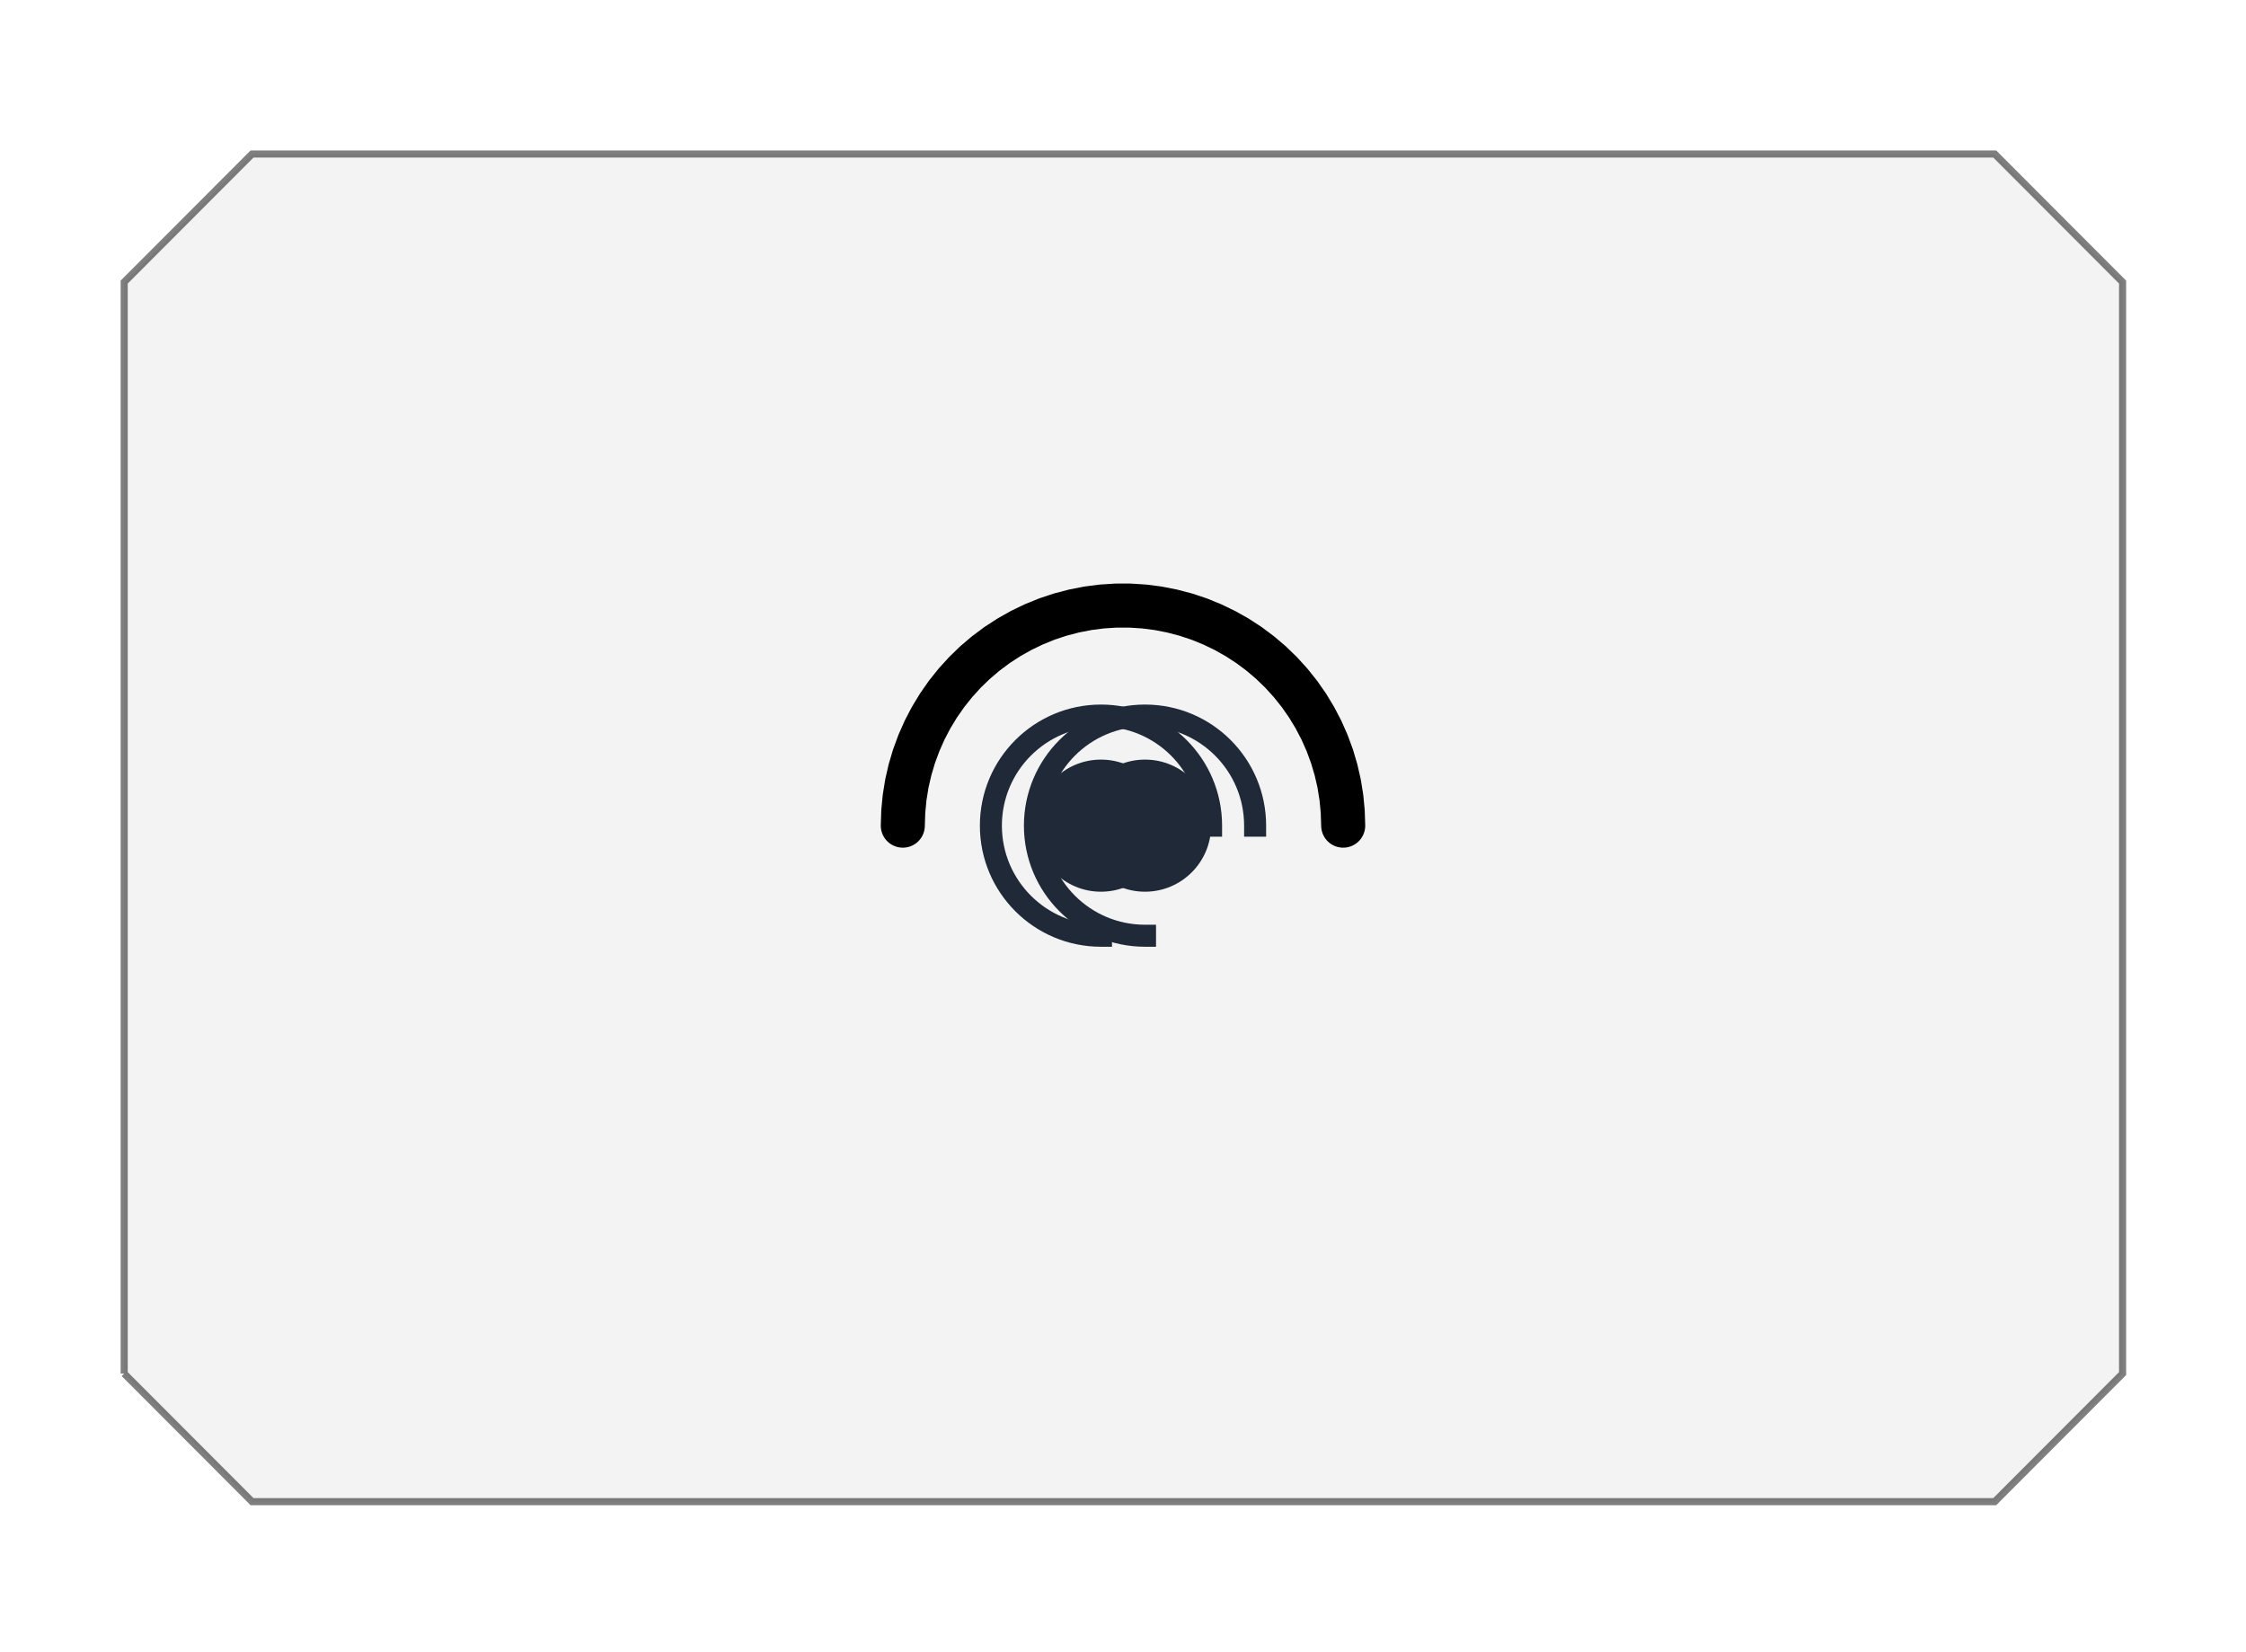
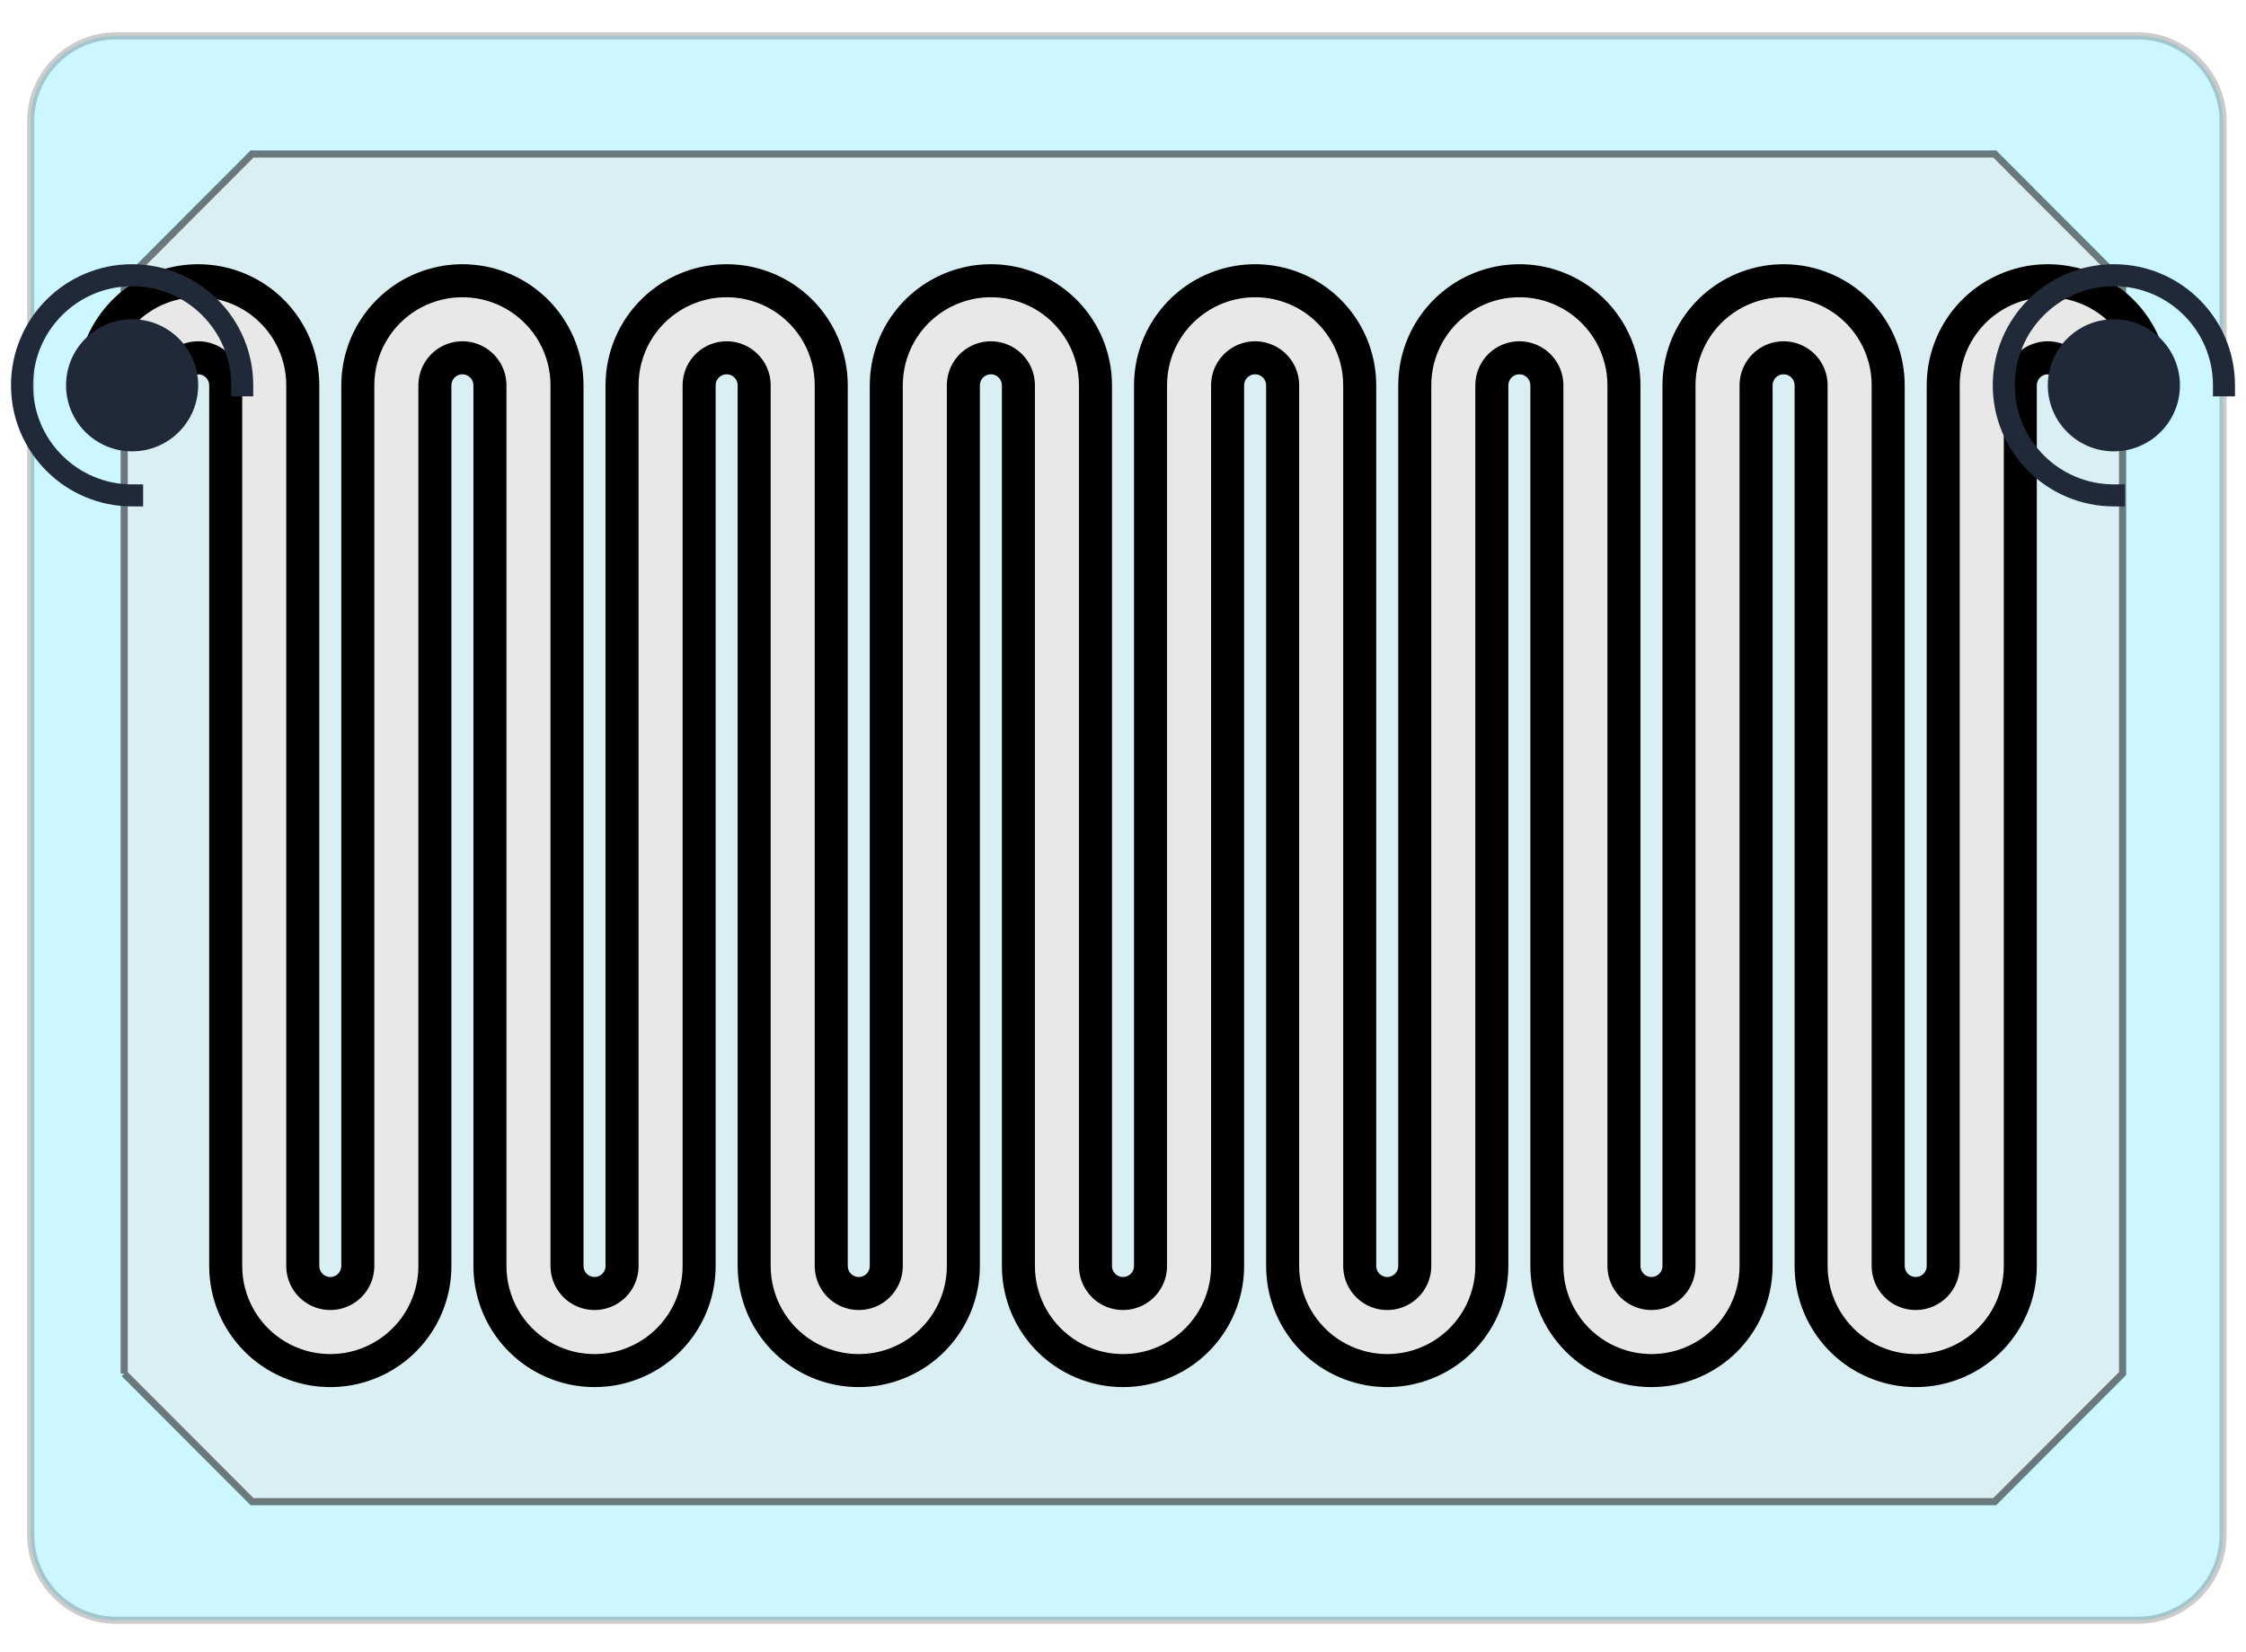
<svg xmlns="http://www.w3.org/2000/svg" width="35.983mm" height="26.458mm" viewBox="0 0 102 74.069" version="1.2" baseProfile="tiny">
  <defs>
</defs>
  <g fill="none" stroke="black" stroke-width="1" fill-rule="evenodd" stroke-linecap="square" stroke-linejoin="bevel">
    <g fill="none" stroke="#000000" stroke-opacity="1" stroke-width="1" stroke-linecap="square" stroke-linejoin="bevel" transform="matrix(1,0,0,1,0,0)" font-family="MS Shell Dlg 2" font-size="8.25" font-weight="400" font-style="normal">
+ </g>
+     <g fill="none" stroke="#000000" stroke-opacity="1" stroke-width="1" stroke-linecap="square" stroke-linejoin="bevel" transform="matrix(1,0,0,1,0,0)" font-family="MS Shell Dlg 2" font-size="8.25" font-weight="400" font-style="normal">
+ </g>
+     <g fill="none" stroke="#000000" stroke-opacity="1" stroke-width="1" stroke-linecap="square" stroke-linejoin="bevel" transform="matrix(0,0.344828,-0.344828,0,101,1)" font-family="MS Shell Dlg 2" font-size="8.25" font-weight="400" font-style="normal">
+ </g>
+     <g fill="#00d5ff" fill-opacity="1" stroke="none" transform="matrix(0,0.0310253,-0.0309677,0,101,1)" font-family="MS Shell Dlg 2" font-size="8.25" font-weight="400" font-style="normal" opacity="0.2">
+       <path vector-effect="none" fill-rule="evenodd" d="M130.3,1.3 L2199.69,1.3 C2268.44,1.3 2324.69,57.55 2324.69,126.3 L2324.69,3091.45 C2324.69,3160.2 2268.44,3216.45 2199.69,3216.45 L130.3,3216.45 C61.55,3216.45 5.3,3160.2 5.3,3091.45 L5.3,126.3 C5.3,57.55 61.55,1.3 130.3,1.3 " />
+     </g>
+     <g fill="none" stroke="#000000" stroke-opacity="1" stroke-width="10.41" stroke-linecap="butt" stroke-linejoin="miter" stroke-miterlimit="2.613" transform="matrix(0,0.0310253,-0.0309677,0,101,1)" font-family="MS Shell Dlg 2" font-size="8.25" font-weight="400" font-style="normal" opacity="0.2">
+       <path vector-effect="none" fill-rule="evenodd" d="M130.3,1.3 L2199.69,1.3 C2268.44,1.3 2324.69,57.55 2324.69,126.3 L2324.69,3091.45 C2324.69,3160.2 2268.44,3216.45 2199.69,3216.45 L130.3,3216.45 C61.55,3216.45 5.3,3160.2 5.3,3091.45 L5.3,126.3 C5.3,57.55 61.55,1.3 130.3,1.3 " />
+     </g>
+     <g fill="none" stroke="#000000" stroke-opacity="1" stroke-width="1" stroke-linecap="square" stroke-linejoin="bevel" transform="matrix(0,0.344828,-0.344828,0,101,1)" font-family="MS Shell Dlg 2" font-size="8.25" font-weight="400" font-style="normal">
</g>
    <g fill="none" stroke="#000000" stroke-opacity="1" stroke-width="1" stroke-linecap="square" stroke-linejoin="bevel" transform="matrix(1,0,0,1,0,0)" font-family="MS Shell Dlg 2" font-size="8.25" font-weight="400" font-style="normal">
</g>
    <g fill="none" stroke="#000000" stroke-opacity="1" stroke-width="1" stroke-linecap="square" stroke-linejoin="bevel" transform="matrix(0.344828,0,0,0.344828,1,1)" font-family="MS Shell Dlg 2" font-size="8.25" font-weight="400" font-style="normal">
</g>
    <g fill="#e8e8e8" fill-opacity="1" stroke="none" transform="matrix(0.0309677,0,0,0.0310253,1,1)" font-family="MS Shell Dlg 2" font-size="8.25" font-weight="400" font-style="normal" opacity="0.502">
      <path vector-effect="none" fill-rule="evenodd" d="M149.83,1963.55 L149.83,365.72 L337.32,178.22 L2892.99,178.22 L3080.48,365.72 L3080.48,1963.55 L2892.99,2151.04 L337.32,2151.04 L149.83,1963.55" />
    </g>
    <g fill="none" stroke="#000000" stroke-opacity="1" stroke-width="10.41" stroke-linecap="butt" stroke-linejoin="miter" stroke-miterlimit="2.613" transform="matrix(0.0309677,0,0,0.0310253,1,1)" font-family="MS Shell Dlg 2" font-size="8.25" font-weight="400" font-style="normal" opacity="0.502">
      <path vector-effect="none" fill-rule="evenodd" d="M149.83,1963.55 L149.83,365.72 L337.32,178.22 L2892.99,178.22 L3080.48,365.72 L3080.48,1963.55 L2892.99,2151.04 L337.32,2151.04 L149.83,1963.55" />
    </g>
    <g fill="none" stroke="#000000" stroke-opacity="1" stroke-width="1" stroke-linecap="square" stroke-linejoin="bevel" transform="matrix(0.344828,0,0,0.344828,1,1)" font-family="MS Shell Dlg 2" font-size="8.25" font-weight="400" font-style="normal">
</g>
    <g fill="none" stroke="#000000" stroke-opacity="1" stroke-width="1" stroke-linecap="square" stroke-linejoin="bevel" transform="matrix(1,0,0,1,0,0)" font-family="MS Shell Dlg 2" font-size="8.25" font-weight="400" font-style="normal">
</g>
-     <g fill="none" stroke="#000000" stroke-opacity="1" stroke-width="2" stroke-linecap="round" stroke-linejoin="round" transform="matrix(1,0,0,1,51,37.0345)" font-family="MS Shell Dlg 2" font-size="8.25" font-weight="400" font-style="normal">
-       <path vector-effect="none" fill-rule="evenodd" d="M-10,6.12323e-16 L-9.979,-0.641 L-9.918,-1.279 L-9.816,-1.912 L-9.673,-2.537 L-9.491,-3.151 L-9.269,-3.753 L-9.01,-4.339 L-8.713,-4.907 L-8.381,-5.455 L-8.014,-5.981 L-7.614,-6.482 L-7.183,-6.957 L-6.723,-7.403 L-6.235,-7.818 L-5.721,-8.202 L-5.184,-8.551 L-4.625,-8.866 L-4.048,-9.144 L-3.454,-9.385 L-2.845,-9.587 L-2.225,-9.749 L-1.596,-9.872 L-0.96,-9.954 L-0.321,-9.995 L0.321,-9.995 L0.96,-9.954 L1.596,-9.872 L2.225,-9.749 L2.845,-9.587 L3.454,-9.385 L4.048,-9.144 L4.625,-8.866 L5.184,-8.551 L5.721,-8.202 L6.235,-7.818 L6.723,-7.403 L7.183,-6.957 L7.614,-6.482 L8.014,-5.981 L8.381,-5.455 L8.713,-4.907 L9.01,-4.339 L9.269,-3.753 L9.491,-3.151 L9.673,-2.537 L9.816,-1.912 L9.918,-1.279 L9.979,-0.641 L10,-1.83697e-15" />
+     <g fill="none" stroke="#000000" stroke-opacity="1" stroke-width="5" stroke-linecap="round" stroke-linejoin="round" transform="matrix(1,0,0,1,9,17.0345)" font-family="MS Shell Dlg 2" font-size="8.25" font-weight="400" font-style="normal">
+       <path vector-effect="none" fill-rule="evenodd" d="M-3,1.83697e-16 L-2.994,-0.192 L-2.975,-0.384 L-2.945,-0.573 L-2.902,-0.761 L-2.847,-0.945 L-2.781,-1.126 L-2.703,-1.302 L-2.614,-1.472 L-2.514,-1.637 L-2.404,-1.794 L-2.284,-1.945 L-2.155,-2.087 L-2.017,-2.221 L-1.87,-2.345 L-1.716,-2.461 L-1.555,-2.565 L-1.388,-2.66 L-1.214,-2.743 L-1.036,-2.815 L-0.854,-2.876 L-0.668,-2.925 L-0.479,-2.962 L-0.288,-2.986 L-0.096,-2.998 L0.096,-2.998 L0.288,-2.986 L0.479,-2.962 L0.668,-2.925 L0.854,-2.876 L1.036,-2.815 L1.214,-2.743 L1.388,-2.66 L1.555,-2.565 L1.716,-2.461 L1.87,-2.345 L2.017,-2.221 L2.155,-2.087 L2.284,-1.945 L2.404,-1.794 L2.514,-1.637 L2.614,-1.472 L2.703,-1.302 L2.781,-1.126 L2.847,-0.945 L2.902,-0.761 L2.945,-0.573 L2.975,-0.384 L2.994,-0.192 L3,-5.51091e-16 L3,40 L3.006,40.192 L3.025,40.384 L3.055,40.574 L3.098,40.761 L3.153,40.945 L3.219,41.126 L3.297,41.302 L3.386,41.472 L3.486,41.637 L3.596,41.794 L3.716,41.945 L3.845,42.087 L3.983,42.221 L4.13,42.346 L4.284,42.461 L4.445,42.565 L4.612,42.66 L4.786,42.743 L4.964,42.815 L5.146,42.876 L5.332,42.925 L5.521,42.962 L5.712,42.986 L5.904,42.998 L6.096,42.998 L6.288,42.986 L6.479,42.962 L6.668,42.925 L6.854,42.876 L7.036,42.815 L7.214,42.743 L7.388,42.66 L7.555,42.565 L7.716,42.461 L7.87,42.346 L8.017,42.221 L8.155,42.087 L8.284,41.945 L8.404,41.794 L8.514,41.637 L8.614,41.472 L8.703,41.302 L8.781,41.126 L8.847,40.945 L8.902,40.761 L8.945,40.574 L8.975,40.384 L8.994,40.192 L9,40 L9,1.83697e-16 L9.006,-0.192 L9.025,-0.384 L9.055,-0.573 L9.098,-0.761 L9.153,-0.945 L9.219,-1.126 L9.297,-1.302 L9.386,-1.472 L9.486,-1.637 L9.596,-1.794 L9.716,-1.945 L9.845,-2.087 L9.983,-2.221 L10.13,-2.345 L10.284,-2.461 L10.445,-2.565 L10.612,-2.66 L10.786,-2.743 L10.964,-2.815 L11.146,-2.876 L11.332,-2.925 L11.521,-2.962 L11.712,-2.986 L11.904,-2.998 L12.096,-2.998 L12.288,-2.986 L12.479,-2.962 L12.668,-2.925 L12.854,-2.876 L13.036,-2.815 L13.214,-2.743 L13.388,-2.66 L13.555,-2.565 L13.716,-2.461 L13.87,-2.345 L14.017,-2.221 L14.155,-2.087 L14.284,-1.945 L14.404,-1.794 L14.514,-1.637 L14.614,-1.472 L14.703,-1.302 L14.781,-1.126 L14.847,-0.945 L14.902,-0.761 L14.945,-0.573 L14.975,-0.384 L14.994,-0.192 L15,-5.51091e-16 L15,40 L15.006,40.192 L15.025,40.384 L15.055,40.574 L15.098,40.761 L15.153,40.945 L15.219,41.126 L15.297,41.302 L15.386,41.472 L15.486,41.637 L15.596,41.794 L15.716,41.945 L15.845,42.087 L15.983,42.221 L16.13,42.346 L16.284,42.461 L16.445,42.565 L16.612,42.66 L16.786,42.743 L16.964,42.815 L17.146,42.876 L17.332,42.925 L17.521,42.962 L17.712,42.986 L17.904,42.998 L18.096,42.998 L18.288,42.986 L18.479,42.962 L18.668,42.925 L18.854,42.876 L19.036,42.815 L19.214,42.743 L19.388,42.66 L19.555,42.565 L19.716,42.461 L19.87,42.346 L20.017,42.221 L20.155,42.087 L20.284,41.945 L20.404,41.794 L20.514,41.637 L20.614,41.472 L20.703,41.302 L20.781,41.126 L20.847,40.945 L20.902,40.761 L20.945,40.574 L20.975,40.384 L20.994,40.192 L21,40 L21,1.83697e-16 L21.006,-0.192 L21.025,-0.384 L21.055,-0.573 L21.098,-0.761 L21.153,-0.945 L21.219,-1.126 L21.297,-1.302 L21.386,-1.472 L21.486,-1.637 L21.596,-1.794 L21.716,-1.945 L21.845,-2.087 L21.983,-2.221 L22.13,-2.345 L22.284,-2.461 L22.445,-2.565 L22.612,-2.66 L22.786,-2.743 L22.964,-2.815 L23.146,-2.876 L23.332,-2.925 L23.521,-2.962 L23.712,-2.986 L23.904,-2.998 L24.096,-2.998 L24.288,-2.986 L24.479,-2.962 L24.668,-2.925 L24.854,-2.876 L25.036,-2.815 L25.214,-2.743 L25.388,-2.66 L25.555,-2.565 L25.716,-2.461 L25.87,-2.345 L26.017,-2.221 L26.155,-2.087 L26.284,-1.945 L26.404,-1.794 L26.514,-1.637 L26.614,-1.472 L26.703,-1.302 L26.781,-1.126 L26.847,-0.945 L26.902,-0.761 L26.945,-0.573 L26.975,-0.384 L26.994,-0.192 L27,-5.51091e-16 L27,40 L27.006,40.192 L27.025,40.384 L27.055,40.574 L27.098,40.761 L27.153,40.945 L27.219,41.126 L27.297,41.302 L27.386,41.472 L27.486,41.637 L27.596,41.794 L27.716,41.945 L27.845,42.087 L27.983,42.221 L28.13,42.346 L28.284,42.461 L28.445,42.565 L28.612,42.66 L28.786,42.743 L28.964,42.815 L29.146,42.876 L29.332,42.925 L29.521,42.962 L29.712,42.986 L29.904,42.998 L30.096,42.998 L30.288,42.986 L30.479,42.962 L30.668,42.925 L30.854,42.876 L31.036,42.815 L31.214,42.743 L31.388,42.66 L31.555,42.565 L31.716,42.461 L31.87,42.346 L32.017,42.221 L32.155,42.087 L32.284,41.945 L32.404,41.794 L32.514,41.637 L32.614,41.472 L32.703,41.302 L32.781,41.126 L32.847,40.945 L32.902,40.761 L32.945,40.574 L32.975,40.384 L32.994,40.192 L33,40 L33,1.83697e-16 L33.006,-0.192 L33.025,-0.384 L33.055,-0.573 L33.098,-0.761 L33.153,-0.945 L33.219,-1.126 L33.297,-1.302 L33.386,-1.472 L33.486,-1.637 L33.596,-1.794 L33.716,-1.945 L33.845,-2.087 L33.983,-2.221 L34.13,-2.345 L34.284,-2.461 L34.445,-2.565 L34.612,-2.66 L34.786,-2.743 L34.964,-2.815 L35.146,-2.876 L35.332,-2.925 L35.521,-2.962 L35.712,-2.986 L35.904,-2.998 L36.096,-2.998 L36.288,-2.986 L36.479,-2.962 L36.668,-2.925 L36.854,-2.876 L37.036,-2.815 L37.214,-2.743 L37.388,-2.66 L37.555,-2.565 L37.716,-2.461 L37.87,-2.345 L38.017,-2.221 L38.155,-2.087 L38.284,-1.945 L38.404,-1.794 L38.514,-1.637 L38.614,-1.472 L38.703,-1.302 L38.781,-1.126 L38.847,-0.945 L38.902,-0.761 L38.945,-0.573 L38.975,-0.384 L38.994,-0.192 L39,-5.51091e-16 L39,40 L39.006,40.192 L39.025,40.384 L39.055,40.574 L39.098,40.761 L39.153,40.945 L39.219,41.126 L39.297,41.302 L39.386,41.472 L39.486,41.637 L39.596,41.794 L39.716,41.945 L39.845,42.087 L39.983,42.221 L40.13,42.346 L40.284,42.461 L40.445,42.565 L40.612,42.66 L40.786,42.743 L40.964,42.815 L41.146,42.876 L41.332,42.925 L41.521,42.962 L41.712,42.986 L41.904,42.998 L42.096,42.998 L42.288,42.986 L42.479,42.962 L42.668,42.925 L42.854,42.876 L43.036,42.815 L43.214,42.743 L43.388,42.66 L43.555,42.565 L43.716,42.461 L43.87,42.346 L44.017,42.221 L44.155,42.087 L44.284,41.945 L44.404,41.794 L44.514,41.637 L44.614,41.472 L44.703,41.302 L44.781,41.126 L44.847,40.945 L44.902,40.761 L44.945,40.574 L44.975,40.384 L44.994,40.192 L45,40 L45,1.83697e-16 L45.006,-0.192 L45.025,-0.384 L45.055,-0.573 L45.098,-0.761 L45.153,-0.945 L45.219,-1.126 L45.297,-1.302 L45.386,-1.472 L45.486,-1.637 L45.596,-1.794 L45.716,-1.945 L45.845,-2.087 L45.983,-2.221 L46.13,-2.345 L46.284,-2.461 L46.445,-2.565 L46.612,-2.66 L46.786,-2.743 L46.964,-2.815 L47.146,-2.876 L47.332,-2.925 L47.521,-2.962 L47.712,-2.986 L47.904,-2.998 L48.096,-2.998 L48.288,-2.986 L48.479,-2.962 L48.668,-2.925 L48.854,-2.876 L49.036,-2.815 L49.214,-2.743 L49.388,-2.66 L49.555,-2.565 L49.716,-2.461 L49.87,-2.345 L50.017,-2.221 L50.155,-2.087 L50.284,-1.945 L50.404,-1.794 L50.514,-1.637 L50.614,-1.472 L50.703,-1.302 L50.781,-1.126 L50.847,-0.945 L50.902,-0.761 L50.945,-0.573 L50.975,-0.384 L50.994,-0.192 L51,-5.51091e-16 L51,40 L51.006,40.192 L51.025,40.384 L51.055,40.574 L51.098,40.761 L51.153,40.945 L51.219,41.126 L51.297,41.302 L51.386,41.472 L51.486,41.637 L51.596,41.794 L51.716,41.945 L51.845,42.087 L51.983,42.221 L52.13,42.346 L52.284,42.461 L52.445,42.565 L52.612,42.66 L52.786,42.743 L52.964,42.815 L53.146,42.876 L53.332,42.925 L53.521,42.962 L53.712,42.986 L53.904,42.998 L54.096,42.998 L54.288,42.986 L54.479,42.962 L54.668,42.925 L54.854,42.876 L55.036,42.815 L55.214,42.743 L55.388,42.66 L55.555,42.565 L55.716,42.461 L55.87,42.346 L56.017,42.221 L56.155,42.087 L56.284,41.945 L56.404,41.794 L56.514,41.637 L56.614,41.472 L56.703,41.302 L56.781,41.126 L56.847,40.945 L56.902,40.761 L56.945,40.574 L56.975,40.384 L56.994,40.192 L57,40 L57,1.83697e-16 L57.006,-0.192 L57.025,-0.384 L57.055,-0.573 L57.098,-0.761 L57.153,-0.945 L57.219,-1.126 L57.297,-1.302 L57.386,-1.472 L57.486,-1.637 L57.596,-1.794 L57.716,-1.945 L57.845,-2.087 L57.983,-2.221 L58.13,-2.345 L58.284,-2.461 L58.445,-2.565 L58.612,-2.66 L58.786,-2.743 L58.964,-2.815 L59.146,-2.876 L59.332,-2.925 L59.521,-2.962 L59.712,-2.986 L59.904,-2.998 L60.096,-2.998 L60.288,-2.986 L60.479,-2.962 L60.668,-2.925 L60.854,-2.876 L61.036,-2.815 L61.214,-2.743 L61.388,-2.66 L61.555,-2.565 L61.716,-2.461 L61.87,-2.345 L62.017,-2.221 L62.155,-2.087 L62.284,-1.945 L62.404,-1.794 L62.514,-1.637 L62.614,-1.472 L62.703,-1.302 L62.781,-1.126 L62.847,-0.945 L62.902,-0.761 L62.945,-0.573 L62.975,-0.384 L62.994,-0.192 L63,-5.51091e-16 L63,40 L63.006,40.192 L63.025,40.384 L63.055,40.574 L63.098,40.761 L63.153,40.945 L63.219,41.126 L63.297,41.302 L63.386,41.472 L63.486,41.637 L63.596,41.794 L63.716,41.945 L63.845,42.087 L63.983,42.221 L64.129,42.346 L64.284,42.461 L64.445,42.565 L64.612,42.66 L64.786,42.743 L64.964,42.815 L65.146,42.876 L65.332,42.925 L65.521,42.962 L65.712,42.986 L65.904,42.998 L66.096,42.998 L66.288,42.986 L66.479,42.962 L66.668,42.925 L66.854,42.876 L67.036,42.815 L67.214,42.743 L67.388,42.66 L67.555,42.565 L67.716,42.461 L67.871,42.346 L68.017,42.221 L68.155,42.087 L68.284,41.945 L68.404,41.794 L68.514,41.637 L68.614,41.472 L68.703,41.302 L68.781,41.126 L68.847,40.945 L68.902,40.761 L68.945,40.574 L68.975,40.384 L68.994,40.192 L69,40 L69,1.83697e-16 L69.006,-0.192 L69.025,-0.384 L69.055,-0.573 L69.098,-0.761 L69.153,-0.945 L69.219,-1.126 L69.297,-1.302 L69.386,-1.472 L69.486,-1.637 L69.596,-1.794 L69.716,-1.945 L69.845,-2.087 L69.983,-2.221 L70.129,-2.345 L70.284,-2.461 L70.445,-2.565 L70.612,-2.66 L70.786,-2.743 L70.964,-2.815 L71.146,-2.876 L71.332,-2.925 L71.521,-2.962 L71.712,-2.986 L71.904,-2.998 L72.096,-2.998 L72.288,-2.986 L72.479,-2.962 L72.668,-2.925 L72.854,-2.876 L73.036,-2.815 L73.214,-2.743 L73.388,-2.66 L73.555,-2.565 L73.716,-2.461 L73.871,-2.345 L74.017,-2.221 L74.155,-2.087 L74.284,-1.945 L74.404,-1.794 L74.514,-1.637 L74.614,-1.472 L74.703,-1.302 L74.781,-1.126 L74.847,-0.945 L74.902,-0.761 L74.945,-0.573 L74.975,-0.384 L74.994,-0.192 L75,-5.51091e-16 L75,40 L75.006,40.192 L75.025,40.384 L75.055,40.574 L75.098,40.761 L75.153,40.945 L75.219,41.126 L75.297,41.302 L75.386,41.472 L75.486,41.637 L75.596,41.794 L75.716,41.945 L75.845,42.087 L75.983,42.221 L76.129,42.346 L76.284,42.461 L76.445,42.565 L76.612,42.66 L76.786,42.743 L76.964,42.815 L77.146,42.876 L77.332,42.925 L77.521,42.962 L77.712,42.986 L77.904,42.998 L78.096,42.998 L78.288,42.986 L78.479,42.962 L78.668,42.925 L78.854,42.876 L79.036,42.815 L79.214,42.743 L79.388,42.66 L79.555,42.565 L79.716,42.461 L79.871,42.346 L80.017,42.221 L80.155,42.087 L80.284,41.945 L80.404,41.794 L80.514,41.637 L80.614,41.472 L80.703,41.302 L80.781,41.126 L80.847,40.945 L80.902,40.761 L80.945,40.574 L80.975,40.384 L80.994,40.192 L81,40 L81,1.83697e-16 L81.006,-0.192 L81.025,-0.384 L81.055,-0.573 L81.098,-0.761 L81.153,-0.945 L81.219,-1.126 L81.297,-1.302 L81.386,-1.472 L81.486,-1.637 L81.596,-1.794 L81.716,-1.945 L81.845,-2.087 L81.983,-2.221 L82.129,-2.345 L82.284,-2.461 L82.445,-2.565 L82.612,-2.66 L82.786,-2.743 L82.964,-2.815 L83.146,-2.876 L83.332,-2.925 L83.521,-2.962 L83.712,-2.986 L83.904,-2.998 L84.096,-2.998 L84.288,-2.986 L84.479,-2.962 L84.668,-2.925 L84.854,-2.876 L85.036,-2.815 L85.214,-2.743 L85.388,-2.66 L85.555,-2.565 L85.716,-2.461 L85.871,-2.345 L86.017,-2.221 L86.155,-2.087 L86.284,-1.945 L86.404,-1.794 L86.514,-1.637 L86.614,-1.472 L86.703,-1.302 L86.781,-1.126 L86.847,-0.945 L86.902,-0.761 L86.945,-0.573 L86.975,-0.384 L86.994,-0.192 L87,-5.51091e-16" />
    </g>
    <g fill="none" stroke="#000000" stroke-opacity="1" stroke-width="1" stroke-linecap="square" stroke-linejoin="bevel" transform="matrix(1,0,0,1,0,0)" font-family="MS Shell Dlg 2" font-size="8.25" font-weight="400" font-style="normal">
</g>
-     <g fill="#1f2937" fill-opacity="1" stroke="#000000" stroke-opacity="0" stroke-width="1" stroke-linecap="square" stroke-linejoin="bevel" transform="matrix(1,0,0,1,50,37.0345)" font-family="MS Shell Dlg 2" font-size="8.25" font-weight="400" font-style="normal">
+     <g fill="none" stroke="#e8e8e8" stroke-opacity="1" stroke-width="2" stroke-linecap="round" stroke-linejoin="round" transform="matrix(1,0,0,1,9,17.0345)" font-family="MS Shell Dlg 2" font-size="8.25" font-weight="400" font-style="normal">
+       <path vector-effect="none" fill-rule="evenodd" d="M-3,1.83697e-16 L-2.994,-0.192 L-2.975,-0.384 L-2.945,-0.573 L-2.902,-0.761 L-2.847,-0.945 L-2.781,-1.126 L-2.703,-1.302 L-2.614,-1.472 L-2.514,-1.637 L-2.404,-1.794 L-2.284,-1.945 L-2.155,-2.087 L-2.017,-2.221 L-1.87,-2.345 L-1.716,-2.461 L-1.555,-2.565 L-1.388,-2.66 L-1.214,-2.743 L-1.036,-2.815 L-0.854,-2.876 L-0.668,-2.925 L-0.479,-2.962 L-0.288,-2.986 L-0.096,-2.998 L0.096,-2.998 L0.288,-2.986 L0.479,-2.962 L0.668,-2.925 L0.854,-2.876 L1.036,-2.815 L1.214,-2.743 L1.388,-2.66 L1.555,-2.565 L1.716,-2.461 L1.87,-2.345 L2.017,-2.221 L2.155,-2.087 L2.284,-1.945 L2.404,-1.794 L2.514,-1.637 L2.614,-1.472 L2.703,-1.302 L2.781,-1.126 L2.847,-0.945 L2.902,-0.761 L2.945,-0.573 L2.975,-0.384 L2.994,-0.192 L3,-5.51091e-16 L3,40 L3.006,40.192 L3.025,40.384 L3.055,40.574 L3.098,40.761 L3.153,40.945 L3.219,41.126 L3.297,41.302 L3.386,41.472 L3.486,41.637 L3.596,41.794 L3.716,41.945 L3.845,42.087 L3.983,42.221 L4.13,42.346 L4.284,42.461 L4.445,42.565 L4.612,42.66 L4.786,42.743 L4.964,42.815 L5.146,42.876 L5.332,42.925 L5.521,42.962 L5.712,42.986 L5.904,42.998 L6.096,42.998 L6.288,42.986 L6.479,42.962 L6.668,42.925 L6.854,42.876 L7.036,42.815 L7.214,42.743 L7.388,42.66 L7.555,42.565 L7.716,42.461 L7.87,42.346 L8.017,42.221 L8.155,42.087 L8.284,41.945 L8.404,41.794 L8.514,41.637 L8.614,41.472 L8.703,41.302 L8.781,41.126 L8.847,40.945 L8.902,40.761 L8.945,40.574 L8.975,40.384 L8.994,40.192 L9,40 L9,1.83697e-16 L9.006,-0.192 L9.025,-0.384 L9.055,-0.573 L9.098,-0.761 L9.153,-0.945 L9.219,-1.126 L9.297,-1.302 L9.386,-1.472 L9.486,-1.637 L9.596,-1.794 L9.716,-1.945 L9.845,-2.087 L9.983,-2.221 L10.13,-2.345 L10.284,-2.461 L10.445,-2.565 L10.612,-2.66 L10.786,-2.743 L10.964,-2.815 L11.146,-2.876 L11.332,-2.925 L11.521,-2.962 L11.712,-2.986 L11.904,-2.998 L12.096,-2.998 L12.288,-2.986 L12.479,-2.962 L12.668,-2.925 L12.854,-2.876 L13.036,-2.815 L13.214,-2.743 L13.388,-2.66 L13.555,-2.565 L13.716,-2.461 L13.87,-2.345 L14.017,-2.221 L14.155,-2.087 L14.284,-1.945 L14.404,-1.794 L14.514,-1.637 L14.614,-1.472 L14.703,-1.302 L14.781,-1.126 L14.847,-0.945 L14.902,-0.761 L14.945,-0.573 L14.975,-0.384 L14.994,-0.192 L15,-5.51091e-16 L15,40 L15.006,40.192 L15.025,40.384 L15.055,40.574 L15.098,40.761 L15.153,40.945 L15.219,41.126 L15.297,41.302 L15.386,41.472 L15.486,41.637 L15.596,41.794 L15.716,41.945 L15.845,42.087 L15.983,42.221 L16.13,42.346 L16.284,42.461 L16.445,42.565 L16.612,42.66 L16.786,42.743 L16.964,42.815 L17.146,42.876 L17.332,42.925 L17.521,42.962 L17.712,42.986 L17.904,42.998 L18.096,42.998 L18.288,42.986 L18.479,42.962 L18.668,42.925 L18.854,42.876 L19.036,42.815 L19.214,42.743 L19.388,42.66 L19.555,42.565 L19.716,42.461 L19.87,42.346 L20.017,42.221 L20.155,42.087 L20.284,41.945 L20.404,41.794 L20.514,41.637 L20.614,41.472 L20.703,41.302 L20.781,41.126 L20.847,40.945 L20.902,40.761 L20.945,40.574 L20.975,40.384 L20.994,40.192 L21,40 L21,1.83697e-16 L21.006,-0.192 L21.025,-0.384 L21.055,-0.573 L21.098,-0.761 L21.153,-0.945 L21.219,-1.126 L21.297,-1.302 L21.386,-1.472 L21.486,-1.637 L21.596,-1.794 L21.716,-1.945 L21.845,-2.087 L21.983,-2.221 L22.13,-2.345 L22.284,-2.461 L22.445,-2.565 L22.612,-2.66 L22.786,-2.743 L22.964,-2.815 L23.146,-2.876 L23.332,-2.925 L23.521,-2.962 L23.712,-2.986 L23.904,-2.998 L24.096,-2.998 L24.288,-2.986 L24.479,-2.962 L24.668,-2.925 L24.854,-2.876 L25.036,-2.815 L25.214,-2.743 L25.388,-2.66 L25.555,-2.565 L25.716,-2.461 L25.87,-2.345 L26.017,-2.221 L26.155,-2.087 L26.284,-1.945 L26.404,-1.794 L26.514,-1.637 L26.614,-1.472 L26.703,-1.302 L26.781,-1.126 L26.847,-0.945 L26.902,-0.761 L26.945,-0.573 L26.975,-0.384 L26.994,-0.192 L27,-5.51091e-16 L27,40 L27.006,40.192 L27.025,40.384 L27.055,40.574 L27.098,40.761 L27.153,40.945 L27.219,41.126 L27.297,41.302 L27.386,41.472 L27.486,41.637 L27.596,41.794 L27.716,41.945 L27.845,42.087 L27.983,42.221 L28.13,42.346 L28.284,42.461 L28.445,42.565 L28.612,42.66 L28.786,42.743 L28.964,42.815 L29.146,42.876 L29.332,42.925 L29.521,42.962 L29.712,42.986 L29.904,42.998 L30.096,42.998 L30.288,42.986 L30.479,42.962 L30.668,42.925 L30.854,42.876 L31.036,42.815 L31.214,42.743 L31.388,42.66 L31.555,42.565 L31.716,42.461 L31.87,42.346 L32.017,42.221 L32.155,42.087 L32.284,41.945 L32.404,41.794 L32.514,41.637 L32.614,41.472 L32.703,41.302 L32.781,41.126 L32.847,40.945 L32.902,40.761 L32.945,40.574 L32.975,40.384 L32.994,40.192 L33,40 L33,1.83697e-16 L33.006,-0.192 L33.025,-0.384 L33.055,-0.573 L33.098,-0.761 L33.153,-0.945 L33.219,-1.126 L33.297,-1.302 L33.386,-1.472 L33.486,-1.637 L33.596,-1.794 L33.716,-1.945 L33.845,-2.087 L33.983,-2.221 L34.13,-2.345 L34.284,-2.461 L34.445,-2.565 L34.612,-2.66 L34.786,-2.743 L34.964,-2.815 L35.146,-2.876 L35.332,-2.925 L35.521,-2.962 L35.712,-2.986 L35.904,-2.998 L36.096,-2.998 L36.288,-2.986 L36.479,-2.962 L36.668,-2.925 L36.854,-2.876 L37.036,-2.815 L37.214,-2.743 L37.388,-2.66 L37.555,-2.565 L37.716,-2.461 L37.87,-2.345 L38.017,-2.221 L38.155,-2.087 L38.284,-1.945 L38.404,-1.794 L38.514,-1.637 L38.614,-1.472 L38.703,-1.302 L38.781,-1.126 L38.847,-0.945 L38.902,-0.761 L38.945,-0.573 L38.975,-0.384 L38.994,-0.192 L39,-5.51091e-16 L39,40 L39.006,40.192 L39.025,40.384 L39.055,40.574 L39.098,40.761 L39.153,40.945 L39.219,41.126 L39.297,41.302 L39.386,41.472 L39.486,41.637 L39.596,41.794 L39.716,41.945 L39.845,42.087 L39.983,42.221 L40.13,42.346 L40.284,42.461 L40.445,42.565 L40.612,42.66 L40.786,42.743 L40.964,42.815 L41.146,42.876 L41.332,42.925 L41.521,42.962 L41.712,42.986 L41.904,42.998 L42.096,42.998 L42.288,42.986 L42.479,42.962 L42.668,42.925 L42.854,42.876 L43.036,42.815 L43.214,42.743 L43.388,42.66 L43.555,42.565 L43.716,42.461 L43.87,42.346 L44.017,42.221 L44.155,42.087 L44.284,41.945 L44.404,41.794 L44.514,41.637 L44.614,41.472 L44.703,41.302 L44.781,41.126 L44.847,40.945 L44.902,40.761 L44.945,40.574 L44.975,40.384 L44.994,40.192 L45,40 L45,1.83697e-16 L45.006,-0.192 L45.025,-0.384 L45.055,-0.573 L45.098,-0.761 L45.153,-0.945 L45.219,-1.126 L45.297,-1.302 L45.386,-1.472 L45.486,-1.637 L45.596,-1.794 L45.716,-1.945 L45.845,-2.087 L45.983,-2.221 L46.13,-2.345 L46.284,-2.461 L46.445,-2.565 L46.612,-2.66 L46.786,-2.743 L46.964,-2.815 L47.146,-2.876 L47.332,-2.925 L47.521,-2.962 L47.712,-2.986 L47.904,-2.998 L48.096,-2.998 L48.288,-2.986 L48.479,-2.962 L48.668,-2.925 L48.854,-2.876 L49.036,-2.815 L49.214,-2.743 L49.388,-2.66 L49.555,-2.565 L49.716,-2.461 L49.87,-2.345 L50.017,-2.221 L50.155,-2.087 L50.284,-1.945 L50.404,-1.794 L50.514,-1.637 L50.614,-1.472 L50.703,-1.302 L50.781,-1.126 L50.847,-0.945 L50.902,-0.761 L50.945,-0.573 L50.975,-0.384 L50.994,-0.192 L51,-5.51091e-16 L51,40 L51.006,40.192 L51.025,40.384 L51.055,40.574 L51.098,40.761 L51.153,40.945 L51.219,41.126 L51.297,41.302 L51.386,41.472 L51.486,41.637 L51.596,41.794 L51.716,41.945 L51.845,42.087 L51.983,42.221 L52.13,42.346 L52.284,42.461 L52.445,42.565 L52.612,42.66 L52.786,42.743 L52.964,42.815 L53.146,42.876 L53.332,42.925 L53.521,42.962 L53.712,42.986 L53.904,42.998 L54.096,42.998 L54.288,42.986 L54.479,42.962 L54.668,42.925 L54.854,42.876 L55.036,42.815 L55.214,42.743 L55.388,42.66 L55.555,42.565 L55.716,42.461 L55.87,42.346 L56.017,42.221 L56.155,42.087 L56.284,41.945 L56.404,41.794 L56.514,41.637 L56.614,41.472 L56.703,41.302 L56.781,41.126 L56.847,40.945 L56.902,40.761 L56.945,40.574 L56.975,40.384 L56.994,40.192 L57,40 L57,1.83697e-16 L57.006,-0.192 L57.025,-0.384 L57.055,-0.573 L57.098,-0.761 L57.153,-0.945 L57.219,-1.126 L57.297,-1.302 L57.386,-1.472 L57.486,-1.637 L57.596,-1.794 L57.716,-1.945 L57.845,-2.087 L57.983,-2.221 L58.13,-2.345 L58.284,-2.461 L58.445,-2.565 L58.612,-2.66 L58.786,-2.743 L58.964,-2.815 L59.146,-2.876 L59.332,-2.925 L59.521,-2.962 L59.712,-2.986 L59.904,-2.998 L60.096,-2.998 L60.288,-2.986 L60.479,-2.962 L60.668,-2.925 L60.854,-2.876 L61.036,-2.815 L61.214,-2.743 L61.388,-2.66 L61.555,-2.565 L61.716,-2.461 L61.87,-2.345 L62.017,-2.221 L62.155,-2.087 L62.284,-1.945 L62.404,-1.794 L62.514,-1.637 L62.614,-1.472 L62.703,-1.302 L62.781,-1.126 L62.847,-0.945 L62.902,-0.761 L62.945,-0.573 L62.975,-0.384 L62.994,-0.192 L63,-5.51091e-16 L63,40 L63.006,40.192 L63.025,40.384 L63.055,40.574 L63.098,40.761 L63.153,40.945 L63.219,41.126 L63.297,41.302 L63.386,41.472 L63.486,41.637 L63.596,41.794 L63.716,41.945 L63.845,42.087 L63.983,42.221 L64.129,42.346 L64.284,42.461 L64.445,42.565 L64.612,42.66 L64.786,42.743 L64.964,42.815 L65.146,42.876 L65.332,42.925 L65.521,42.962 L65.712,42.986 L65.904,42.998 L66.096,42.998 L66.288,42.986 L66.479,42.962 L66.668,42.925 L66.854,42.876 L67.036,42.815 L67.214,42.743 L67.388,42.66 L67.555,42.565 L67.716,42.461 L67.871,42.346 L68.017,42.221 L68.155,42.087 L68.284,41.945 L68.404,41.794 L68.514,41.637 L68.614,41.472 L68.703,41.302 L68.781,41.126 L68.847,40.945 L68.902,40.761 L68.945,40.574 L68.975,40.384 L68.994,40.192 L69,40 L69,1.83697e-16 L69.006,-0.192 L69.025,-0.384 L69.055,-0.573 L69.098,-0.761 L69.153,-0.945 L69.219,-1.126 L69.297,-1.302 L69.386,-1.472 L69.486,-1.637 L69.596,-1.794 L69.716,-1.945 L69.845,-2.087 L69.983,-2.221 L70.129,-2.345 L70.284,-2.461 L70.445,-2.565 L70.612,-2.66 L70.786,-2.743 L70.964,-2.815 L71.146,-2.876 L71.332,-2.925 L71.521,-2.962 L71.712,-2.986 L71.904,-2.998 L72.096,-2.998 L72.288,-2.986 L72.479,-2.962 L72.668,-2.925 L72.854,-2.876 L73.036,-2.815 L73.214,-2.743 L73.388,-2.66 L73.555,-2.565 L73.716,-2.461 L73.871,-2.345 L74.017,-2.221 L74.155,-2.087 L74.284,-1.945 L74.404,-1.794 L74.514,-1.637 L74.614,-1.472 L74.703,-1.302 L74.781,-1.126 L74.847,-0.945 L74.902,-0.761 L74.945,-0.573 L74.975,-0.384 L74.994,-0.192 L75,-5.51091e-16 L75,40 L75.006,40.192 L75.025,40.384 L75.055,40.574 L75.098,40.761 L75.153,40.945 L75.219,41.126 L75.297,41.302 L75.386,41.472 L75.486,41.637 L75.596,41.794 L75.716,41.945 L75.845,42.087 L75.983,42.221 L76.129,42.346 L76.284,42.461 L76.445,42.565 L76.612,42.66 L76.786,42.743 L76.964,42.815 L77.146,42.876 L77.332,42.925 L77.521,42.962 L77.712,42.986 L77.904,42.998 L78.096,42.998 L78.288,42.986 L78.479,42.962 L78.668,42.925 L78.854,42.876 L79.036,42.815 L79.214,42.743 L79.388,42.66 L79.555,42.565 L79.716,42.461 L79.871,42.346 L80.017,42.221 L80.155,42.087 L80.284,41.945 L80.404,41.794 L80.514,41.637 L80.614,41.472 L80.703,41.302 L80.781,41.126 L80.847,40.945 L80.902,40.761 L80.945,40.574 L80.975,40.384 L80.994,40.192 L81,40 L81,1.83697e-16 L81.006,-0.192 L81.025,-0.384 L81.055,-0.573 L81.098,-0.761 L81.153,-0.945 L81.219,-1.126 L81.297,-1.302 L81.386,-1.472 L81.486,-1.637 L81.596,-1.794 L81.716,-1.945 L81.845,-2.087 L81.983,-2.221 L82.129,-2.345 L82.284,-2.461 L82.445,-2.565 L82.612,-2.66 L82.786,-2.743 L82.964,-2.815 L83.146,-2.876 L83.332,-2.925 L83.521,-2.962 L83.712,-2.986 L83.904,-2.998 L84.096,-2.998 L84.288,-2.986 L84.479,-2.962 L84.668,-2.925 L84.854,-2.876 L85.036,-2.815 L85.214,-2.743 L85.388,-2.66 L85.555,-2.565 L85.716,-2.461 L85.871,-2.345 L86.017,-2.221 L86.155,-2.087 L86.284,-1.945 L86.404,-1.794 L86.514,-1.637 L86.614,-1.472 L86.703,-1.302 L86.781,-1.126 L86.847,-0.945 L86.902,-0.761 L86.945,-0.573 L86.975,-0.384 L86.994,-0.192 L87,-5.51091e-16" />
+     </g>
+     <g fill="none" stroke="#000000" stroke-opacity="1" stroke-width="1" stroke-linecap="square" stroke-linejoin="bevel" transform="matrix(1,0,0,1,0,0)" font-family="MS Shell Dlg 2" font-size="8.25" font-weight="400" font-style="normal">
+ </g>
+     <g fill="#1f2937" fill-opacity="1" stroke="#000000" stroke-opacity="0" stroke-width="1" stroke-linecap="square" stroke-linejoin="bevel" transform="matrix(1,0,0,1,6,17.0345)" font-family="MS Shell Dlg 2" font-size="8.25" font-weight="400" font-style="normal">
      <circle cx="0" cy="0" r="3" />
    </g>
-     <g fill="none" stroke="#1f2937" stroke-opacity="1" stroke-width="1" stroke-linecap="square" stroke-linejoin="bevel" transform="matrix(1,0,0,1,50,37.0345)" font-family="MS Shell Dlg 2" font-size="8.25" font-weight="400" font-style="normal">
+     <g fill="none" stroke="#1f2937" stroke-opacity="1" stroke-width="1" stroke-linecap="square" stroke-linejoin="bevel" transform="matrix(1,0,0,1,6,17.0345)" font-family="MS Shell Dlg 2" font-size="8.25" font-weight="400" font-style="normal">
      <path vector-effect="none" fill-rule="evenodd" d="M5,0 C5,-2.761 2.761,-5 0,-5 C-2.761,-5 -5,-2.761 -5,0 C-5,2.761 -2.761,5 0,5 " />
    </g>
    <g fill="none" stroke="#000000" stroke-opacity="1" stroke-width="1" stroke-linecap="square" stroke-linejoin="bevel" transform="matrix(1,0,0,1,0,0)" font-family="MS Shell Dlg 2" font-size="8.25" font-weight="400" font-style="normal">
</g>
-     <g fill="#1f2937" fill-opacity="1" stroke="#000000" stroke-opacity="0" stroke-width="1" stroke-linecap="square" stroke-linejoin="bevel" transform="matrix(1,0,0,1,52,37.0345)" font-family="MS Shell Dlg 2" font-size="8.25" font-weight="400" font-style="normal">
+     <g fill="#1f2937" fill-opacity="1" stroke="#000000" stroke-opacity="0" stroke-width="1" stroke-linecap="square" stroke-linejoin="bevel" transform="matrix(1,0,0,1,96,17.0345)" font-family="MS Shell Dlg 2" font-size="8.25" font-weight="400" font-style="normal">
      <circle cx="0" cy="0" r="3" />
    </g>
-     <g fill="none" stroke="#1f2937" stroke-opacity="1" stroke-width="1" stroke-linecap="square" stroke-linejoin="bevel" transform="matrix(1,0,0,1,52,37.0345)" font-family="MS Shell Dlg 2" font-size="8.25" font-weight="400" font-style="normal">
+     <g fill="none" stroke="#1f2937" stroke-opacity="1" stroke-width="1" stroke-linecap="square" stroke-linejoin="bevel" transform="matrix(1,0,0,1,96,17.0345)" font-family="MS Shell Dlg 2" font-size="8.25" font-weight="400" font-style="normal">
      <path vector-effect="none" fill-rule="evenodd" d="M5,0 C5,-2.761 2.761,-5 0,-5 C-2.761,-5 -5,-2.761 -5,0 C-5,2.761 -2.761,5 0,5 " />
    </g>
    <g fill="none" stroke="#000000" stroke-opacity="1" stroke-width="1" stroke-linecap="square" stroke-linejoin="bevel" transform="matrix(1,0,0,1,0,0)" font-family="MS Shell Dlg 2" font-size="8.25" font-weight="400" font-style="normal">
</g>
  </g>
</svg>
